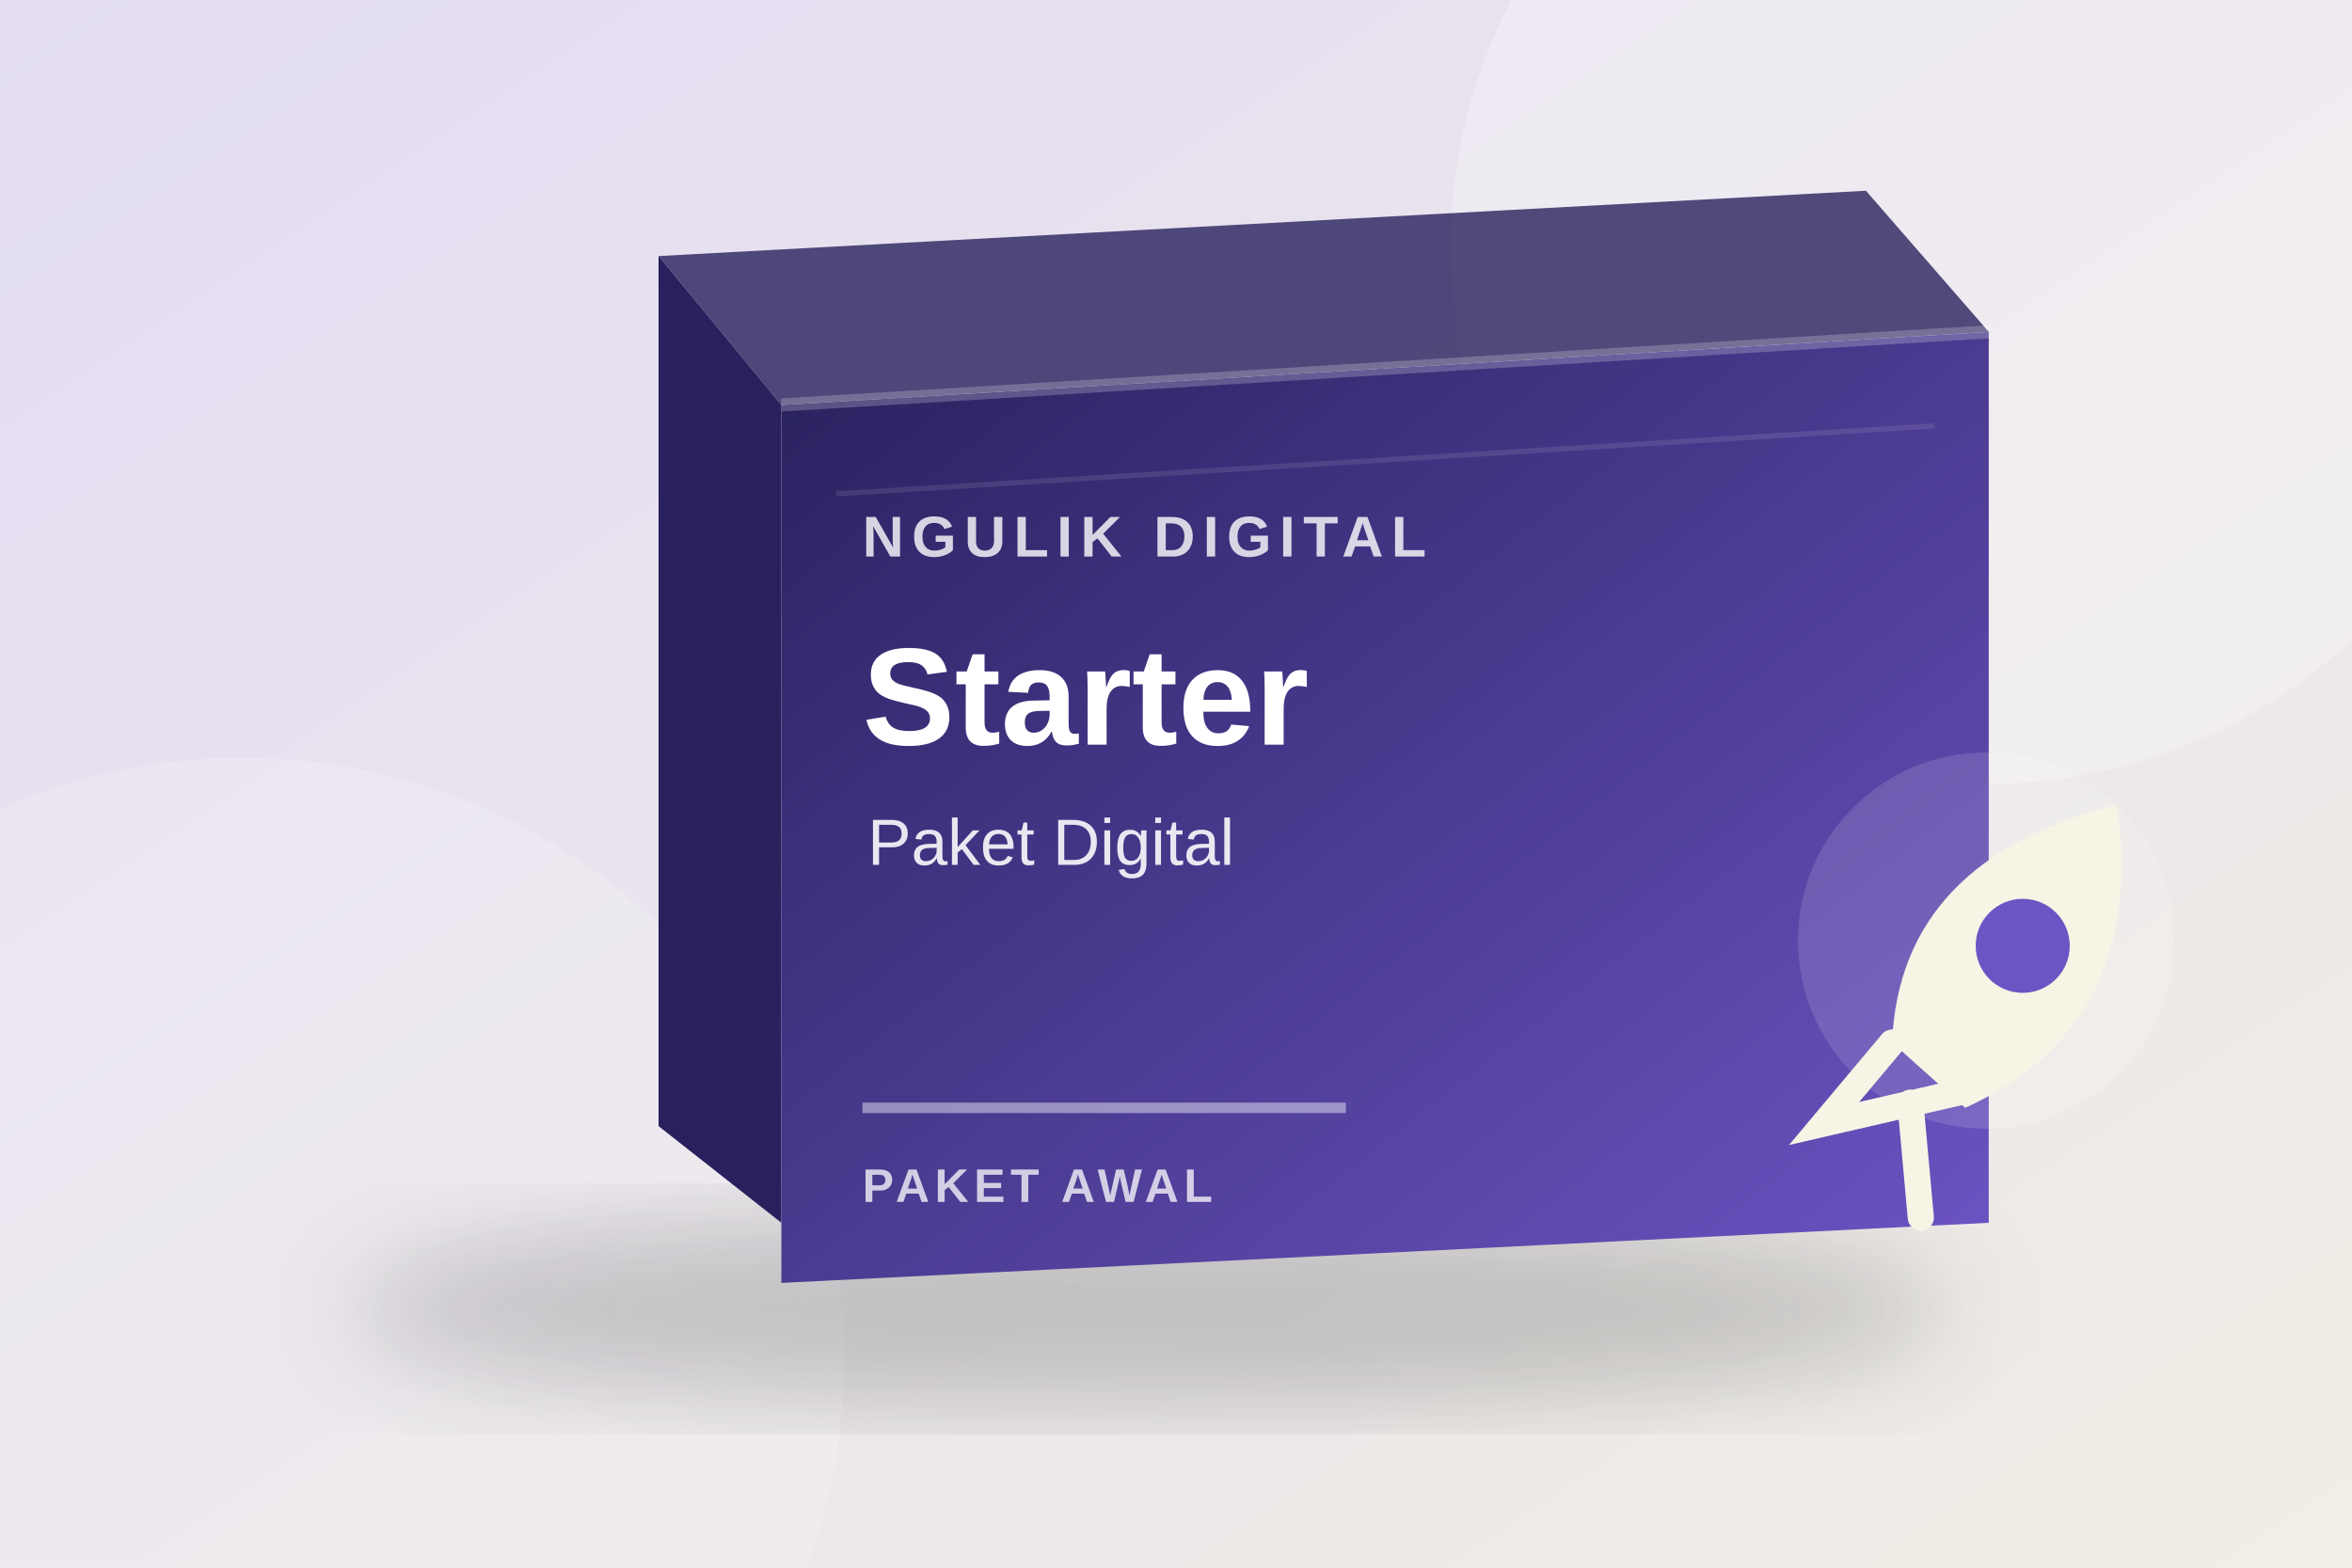
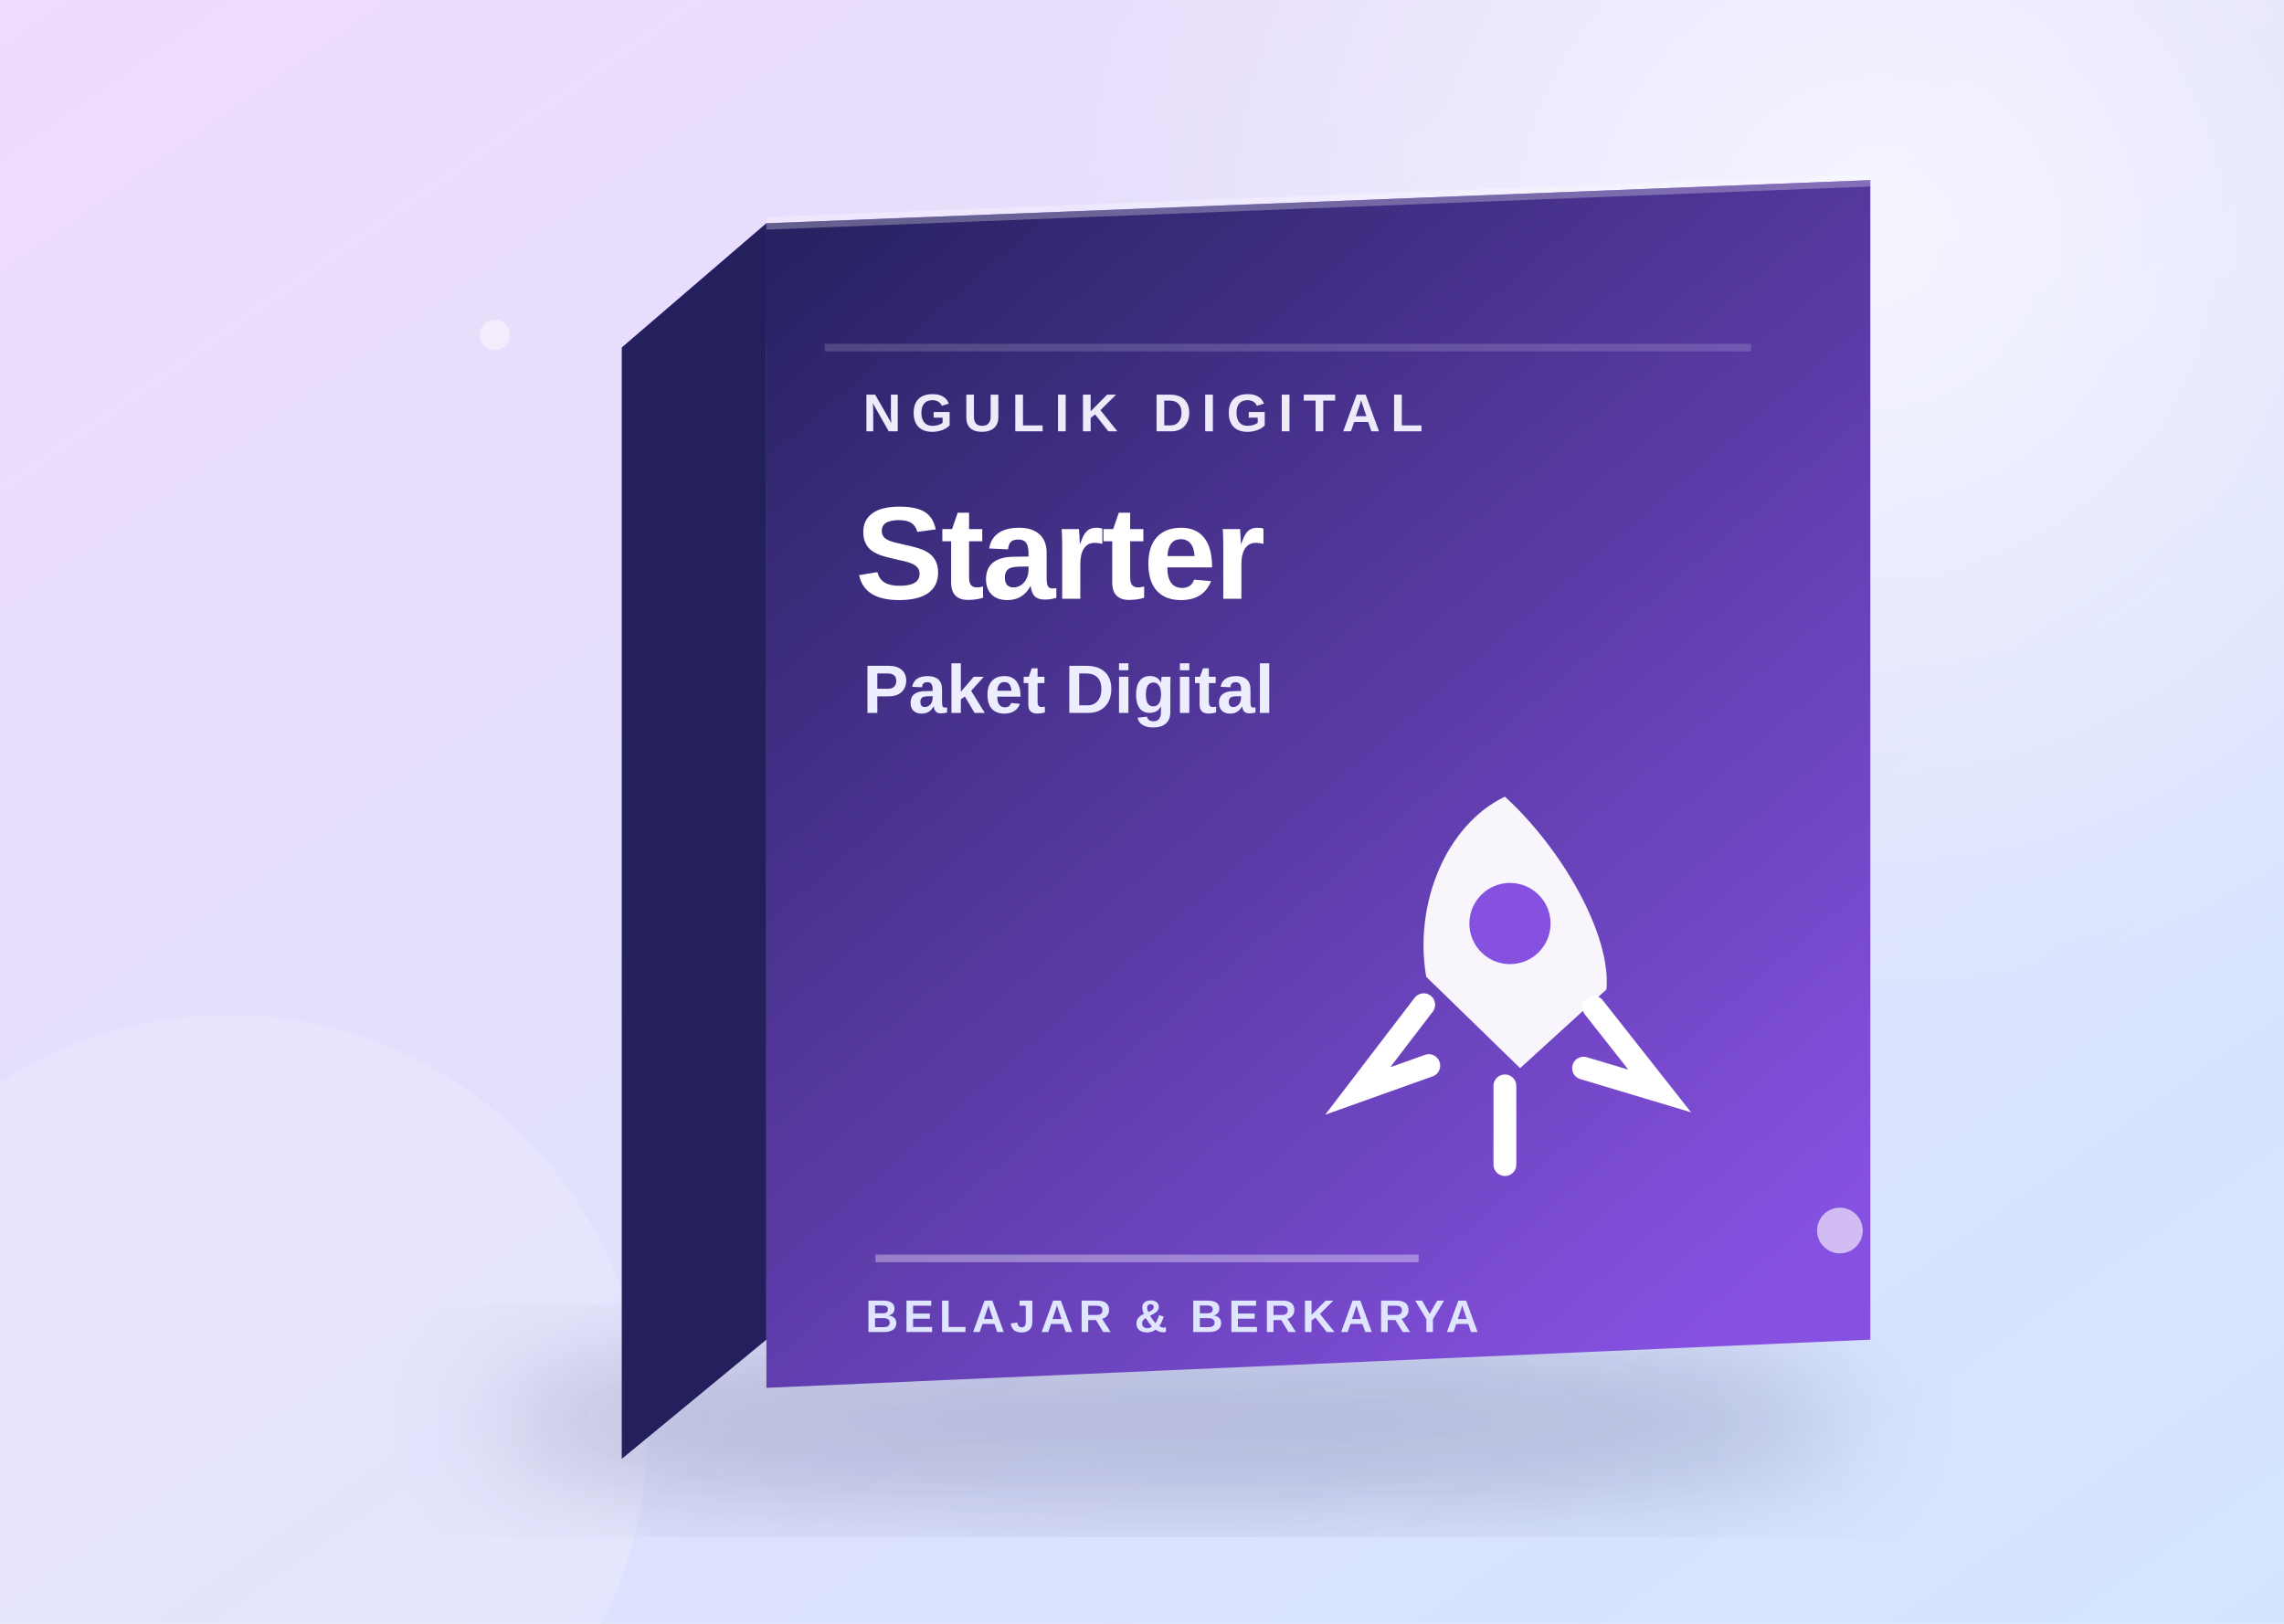
- <svg xmlns="http://www.w3.org/2000/svg" viewBox="0 0 900 600" role="img" aria-label="Ilustrasi Starter">
+ <svg xmlns="http://www.w3.org/2000/svg" viewBox="0 0 900 640" aria-label="Starter - Paket Digital" role="img">
  <defs>
-     <linearGradient id="bg" x2="1" y2="1">
-       <stop stop-color="#e3dcf3" />
-       <stop offset="1" stop-color="#f2eee5" />
+     <linearGradient id="bg" x1="0" x2="1" y2="1">
+       <stop stop-color="#efdbfb" />
+       <stop offset="1" stop-color="#d2e5ff" />
    </linearGradient>
-     <linearGradient id="cover" x2="1" y2="1">
-       <stop stop-color="#28215d" />
-       <stop offset="1" stop-color="#6d54c4" />
+     <linearGradient id="box" x1="0" y1="0" x2=".8" y2="1">
+       <stop stop-color="#24205d" />
+       <stop offset="1" stop-color="#8651e1" />
    </linearGradient>
-     <filter id="s">
-       <feGaussianBlur stdDeviation="20" />
+     <radialGradient id="glow">
+       <stop stop-color="#fff" stop-opacity=".65" />
+       <stop offset="1" stop-color="#fff" stop-opacity="0" />
+     </radialGradient>
+     <filter id="shadow">
+       <feGaussianBlur stdDeviation="22" />
    </filter>
  </defs>
-   <rect width="900" height="600" fill="url(#bg)" />
-   <circle cx="760" cy="95" r="205" fill="#ffffff" opacity=".24" />
-   <circle cx="93" cy="520" r="230" fill="#ffffff" opacity=".17" />
-   <ellipse cx="440" cy="501" rx="308" ry="40" fill="#28312e" opacity=".22" filter="url(#s)" />
-   <g transform="translate(140 70)">
-     <path d="M112 28 L574 3 L621 57 L159 85Z" fill="#28215d" opacity=".8" />
-     <path d="M112 28 L159 85 V398 L112 361Z" fill="#28215d" />
-     <path d="M159 85 L621 57 V398 L159 421Z" fill="url(#cover)" />
-     <path d="M159 85 L621 57" fill="none" stroke="#fff" stroke-opacity=".22" stroke-width="5" />
-     <path d="M180 119 L600 93" stroke="#fff" stroke-opacity=".1" stroke-width="2" />
-     <text x="190" y="143" font-size="22" fill="#fff" opacity=".8" font-family="Arial,sans-serif" font-weight="700" letter-spacing="3">NGULIK DIGITAL</text>
-     <text x="190" y="215" font-size="53" fill="#fff" font-family="Arial,sans-serif" font-weight="800">Starter</text>
-     <text x="192" y="261" font-size="25" fill="#fff" opacity=".88" font-family="Arial,sans-serif" font-weight="500">Paket Digital</text>
-     <path d="M190 354 H375" stroke="#fff" stroke-opacity=".44" stroke-width="4" />
-     <text x="190" y="390" font-size="18" fill="#fff" opacity=".75" font-family="Arial,sans-serif" font-weight="700" letter-spacing="2">PAKET AWAL</text>
-     <g transform="translate(540 210)">
-       <circle cx="80" cy="80" r="72" fill="#ffffff" opacity=".13" />
-       <path d="M44 119 Q47 49 130 28 Q142 112 72 144 L44 119Z" fill="#f8f4e5" />
-       <circle cx="94" cy="82" r="18" fill="#6d54c4" />
-       <path d="M44 119 L18 150 L70 138 M51 142 L55 186" fill="none" stroke="#f8f4e5" stroke-width="10" stroke-linecap="round" />
-     </g>
+   <rect width="900" height="640" fill="url(#bg)" />
+   <circle cx="740" cy="95" r="320" fill="url(#glow)" />
+   <circle cx="90" cy="565" r="165" fill="#fff" opacity=".17" />
+   <ellipse cx="461" cy="560" rx="270" ry="38" fill="#202052" opacity=".20" filter="url(#shadow)" />
+   <g transform="translate(125 70)">
+     <path d="M120 67L177 18L612 1L565 62Z" fill="#8651e1" />
+     <path d="M120 67L177 18V458L120 505Z" fill="#24205d" />
+     <path d="M177 18L612 1V458L177 477Z" fill="url(#box)" />
+     <path d="M177 18L612 1" fill="none" stroke="#fff" stroke-opacity=".28" stroke-width="5" />
+     <path d="M200 67H565" fill="none" stroke="#fff" stroke-opacity=".16" stroke-width="3" />
+     <text x="215" y="100" font-family="Arial,sans-serif" font-size="21" font-weight="700" letter-spacing="4" fill="#edeafa">NGULIK DIGITAL</text>
+     <text x="212" y="166" font-family="Arial,sans-serif" font-size="52" font-weight="800" letter-spacing="-1" fill="#fff">Starter</text>
+     <text x="215" y="211" font-family="Arial,sans-serif" font-size="27" font-weight="600" fill="#ecedff">Paket Digital</text>
+     <path d="M220 426H434" stroke="#fff" stroke-opacity=".35" stroke-width="3" />
+     <text x="216" y="455" font-family="Arial,sans-serif" font-size="18" font-weight="700" letter-spacing="2" fill="#dfe5ff">BELAJAR &amp; BERKARYA</text>
+     <path d="M468 244 C491 265 510 299 508 320 L474 351 L437 315 C432 286 445 255 468 244Z" fill="#fff" opacity=".95" />
+     <circle cx="470" cy="294" r="16" fill="#8651e1" />
+     <path d="M436 326L410 360L438 350M503 327L529 360L499 351M468 358L468 389" stroke="#fff" stroke-width="9" stroke-linecap="round" fill="none" />
  </g>
+   <circle cx="725" cy="485" r="9" fill="#fff" opacity=".62" />
+   <circle cx="195" cy="132" r="6" fill="#fff" opacity=".45" />
</svg>
